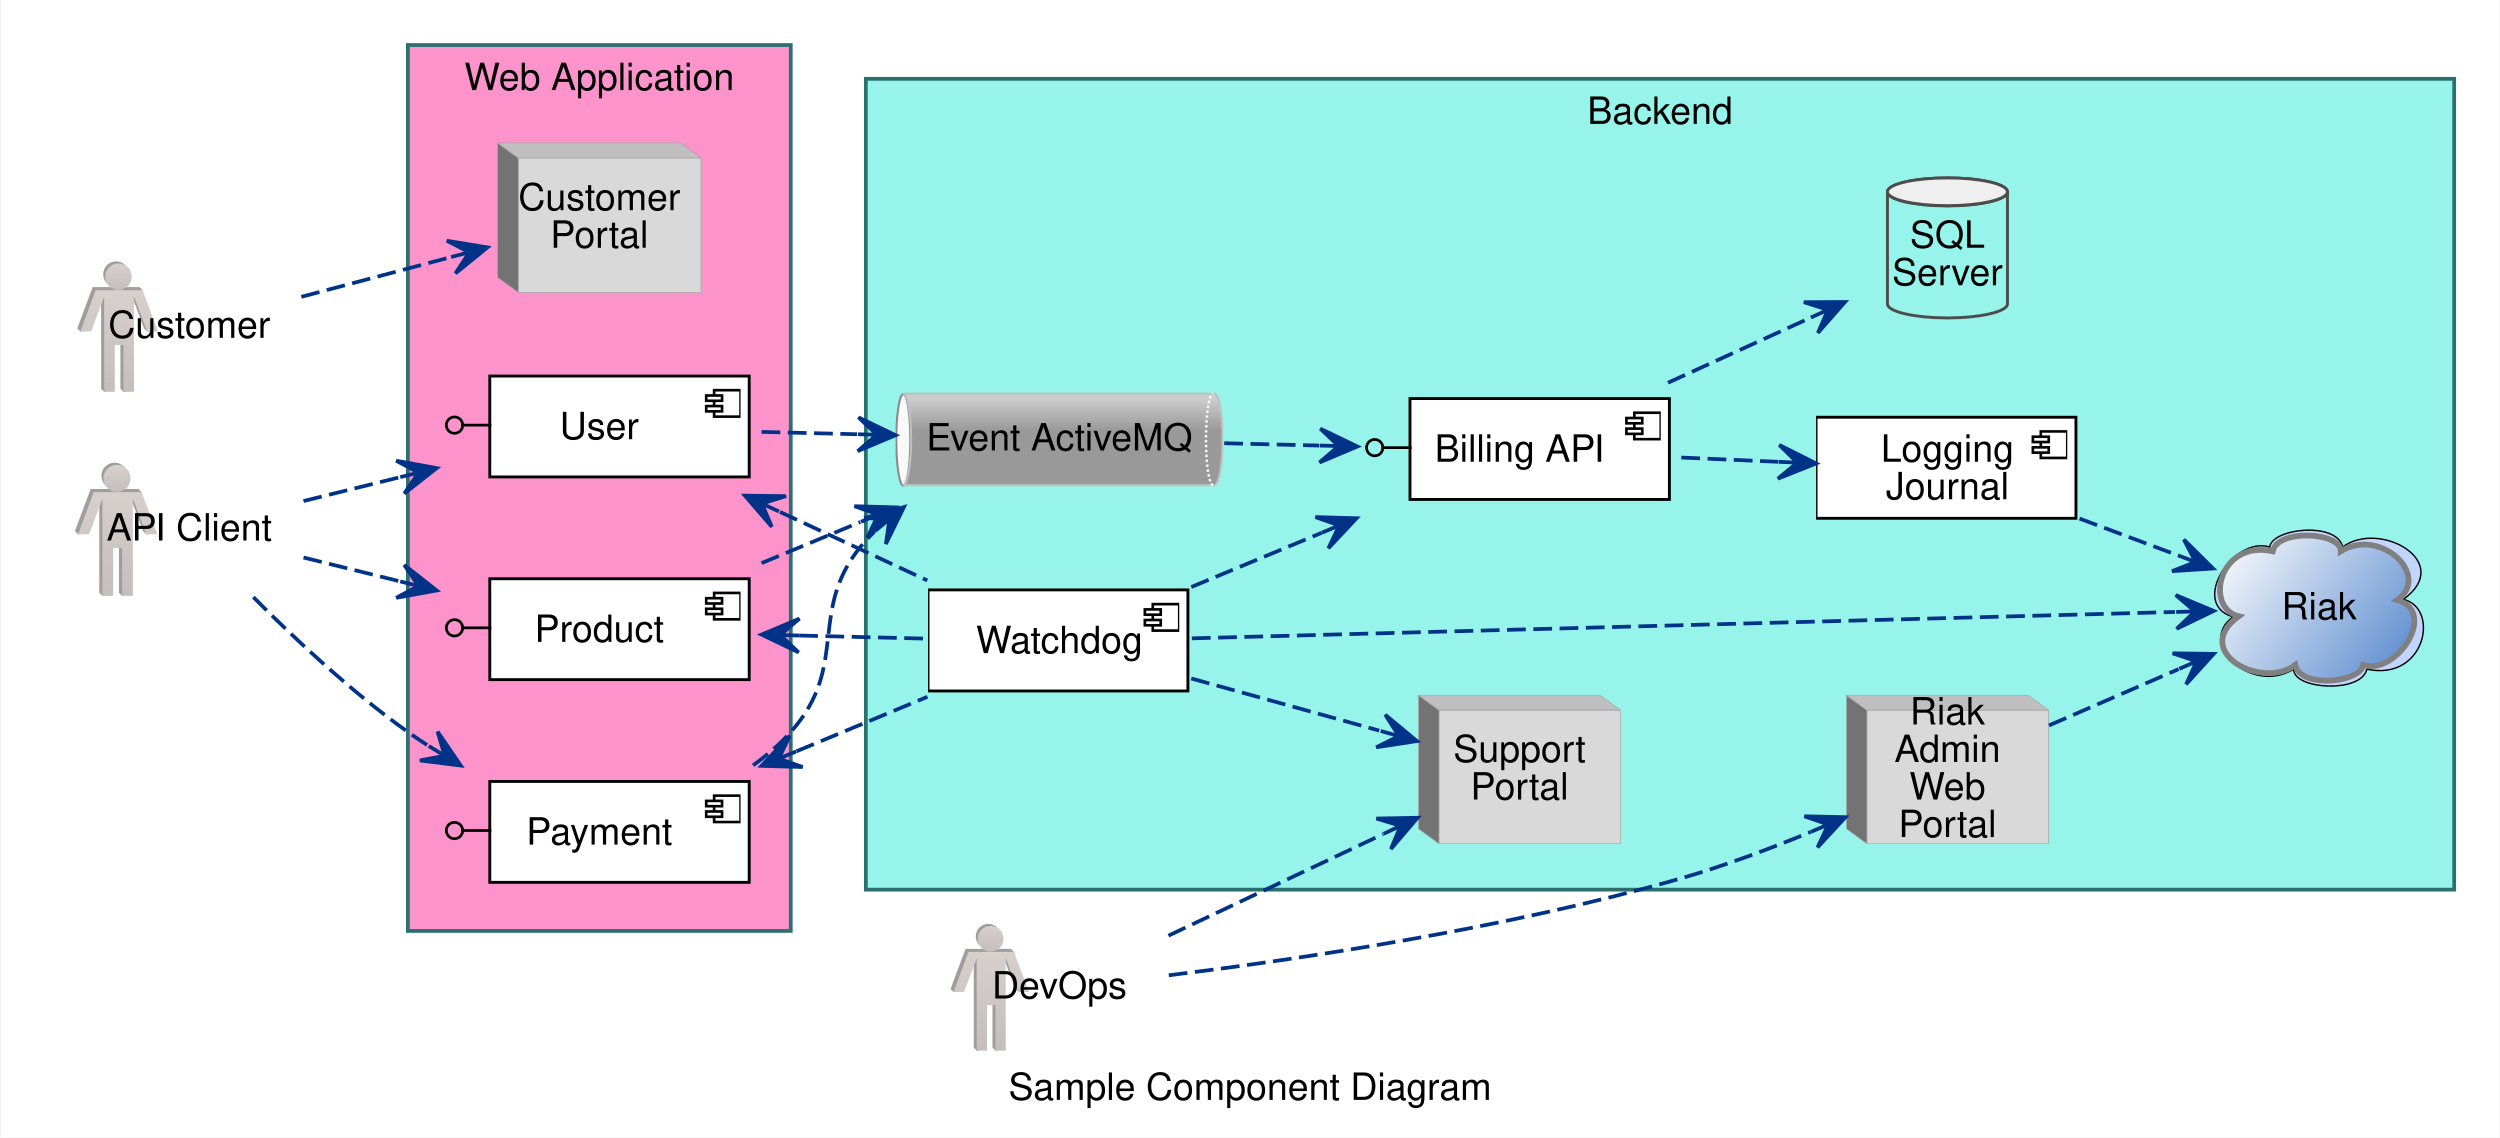
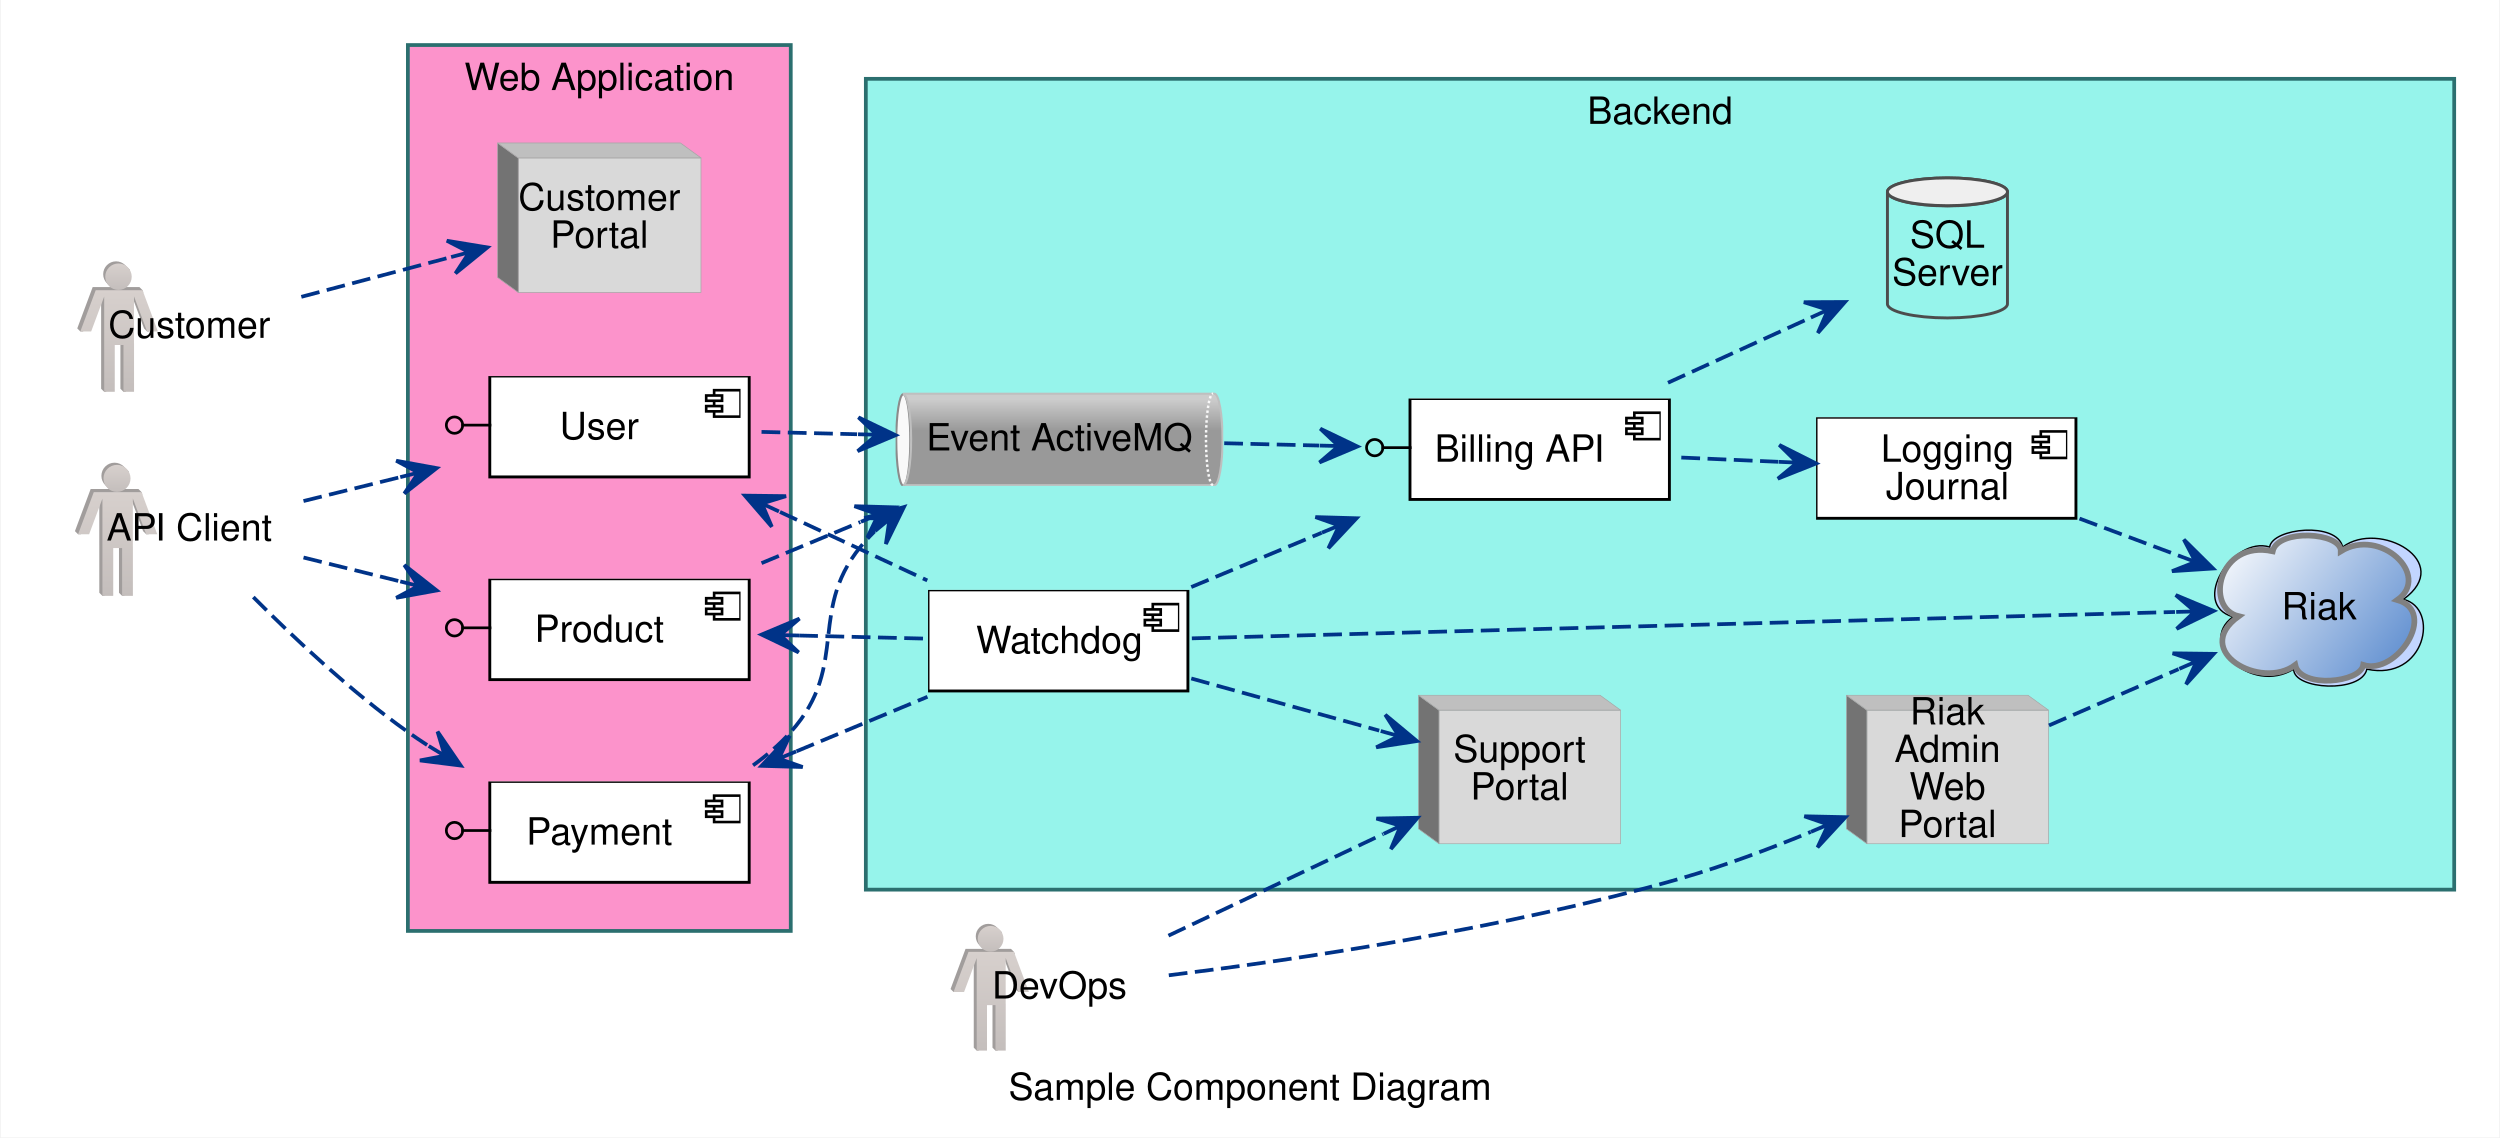
<svg xmlns="http://www.w3.org/2000/svg" xmlns:xlink="http://www.w3.org/1999/xlink" width="666pt" height="303pt" viewBox="0.00 0.00 665.61 303.00">
  <g id="graph0" class="graph" transform="scale(1 1) rotate(0) translate(4 299)">
    <polygon fill="white" stroke="none" points="-4,4 -4,-299 661.605,-299 661.605,4 -4,4" />
    <text text-anchor="middle" x="328.803" y="-6" font-family="Helvetica,sans-Serif" font-size="10.00">Sample Component Diagram</text>
    <g id="clust1" class="cluster">
      <polygon fill="#fc93cb" stroke="#2b6f6f" points="104.463,-51 104.463,-287 206.463,-287 206.463,-51 104.463,-51" />
      <text text-anchor="middle" x="155.463" y="-275" font-family="Helvetica,sans-Serif" font-size="10.00">Web Application</text>
    </g>
    <g id="clust2" class="cluster">
      <polygon fill="#96f4eb" stroke="#2b6f6f" points="226.463,-62 226.463,-278 649.605,-278 649.605,-62 226.463,-62" />
      <text text-anchor="middle" x="438.034" y="-266" font-family="Helvetica,sans-Serif" font-size="10.00">Backend</text>
    </g>
    <g id="clust3" class="cluster">
      <polygon fill="none" stroke="none" points="8,-132 8,-238 84.463,-238 84.463,-132 8,-132" />
    </g>
    <g id="node1" class="node">
-       <svg version="1.1" width="59.691px" height="40px" id="portal-svg" x="125.617" y="-261" viewBox="0 0 69.533 51.158">
+       <use x="125.617" y="-261" width="59.691px" height="40px" xlink:href="#portal-symbol" />
+       <text text-anchor="middle" x="155.463" y="-243" font-family="Helvetica,sans-Serif" font-size="10.00">Customer</text>
+       <text text-anchor="middle" x="155.463" y="-233" font-family="Helvetica,sans-Serif" font-size="10.00">Portal</text>
+     </g>
+     <g id="payment" class="node">
+       <use x="112.463" y="-95" width="86px" height="36px" xlink:href="#service-symbol" />
+       <text text-anchor="middle" x="155.463" y="-74" font-family="Helvetica,sans-Serif" font-size="10.00">Payment</text>
+     </g>
+     <g id="node10" class="node">
+       <use x="234.391" y="-195" width="87.285px" height="26px" xlink:href="#queue-symbol" />
+       <text text-anchor="middle" x="278.034" y="-179" font-family="Helvetica,sans-Serif" font-size="10.00">Event ActiveMQ</text>
+     </g>
+     <g id="edge14" class="edge">
+       <path fill="none" stroke="#003388" stroke-dasharray="5,2" d="M196.421,-95.116C200.094,-97.756 203.527,-100.712 206.463,-104 222.678,-122.162 210.206,-136.875 226.463,-155 227.205,-155.828 227.979,-156.634 228.78,-157.419" />
+       <polygon fill="#003388" stroke="#003388" points="236.618,-163.929 226.05,-161.002 232.772,-160.735 228.925,-157.54 228.925,-157.54 228.925,-157.54 232.772,-160.735 231.8,-154.078 236.618,-163.929 236.618,-163.929" />
+     </g>
+     <g id="user" class="node">
+       <use x="112.463" y="-203" width="86px" height="36px" xlink:href="#service-symbol" />
+       <text text-anchor="middle" x="155.463" y="-182" font-family="Helvetica,sans-Serif" font-size="10.00">User</text>
+     </g>
+     <g id="edge16" class="edge">
+       <path fill="none" stroke="#003388" stroke-dasharray="5,2" d="M198.677,-183.942C206.909,-183.741 215.619,-183.528 224.136,-183.319" />
+       <polygon fill="#003388" stroke="#003388" points="234.383,-183.068 224.496,-187.812 229.385,-183.191 224.386,-183.313 224.386,-183.313 224.386,-183.313 229.385,-183.191 224.276,-178.815 234.383,-183.068 234.383,-183.068" />
+     </g>
+     <g id="product" class="node">
+       <use x="112.463" y="-149" width="86px" height="36px" xlink:href="#service-symbol" />
+       <text text-anchor="middle" x="155.463" y="-128" font-family="Helvetica,sans-Serif" font-size="10.00">Product</text>
+     </g>
+     <g id="edge15" class="edge">
+       <path fill="none" stroke="#003388" stroke-dasharray="5,2" d="M198.677,-148.981C207.18,-152.519 216.194,-156.269 224.977,-159.924" />
+       <polygon fill="#003388" stroke="#003388" points="234.383,-163.838 223.422,-164.151 229.767,-161.917 225.151,-159.996 225.151,-159.996 225.151,-159.996 229.767,-161.917 226.879,-155.841 234.383,-163.838 234.383,-163.838" />
+     </g>
+     <g id="billing" class="node">
+       <use x="357.605" y="-197" width="86px" height="36px" xlink:href="#service-symbol" />
+       <text text-anchor="middle" x="400.605" y="-176" font-family="Helvetica,sans-Serif" font-size="10.00">Billing API</text>
+     </g>
+     <g id="node6" class="node">
+       <use x="493.605" y="-252" width="42px" height="42px" xlink:href="#database-symbol" />
+       <text text-anchor="middle" x="514.605" y="-233" font-family="Helvetica,sans-Serif" font-size="10.00">SQL</text>
+       <text text-anchor="middle" x="514.605" y="-223" font-family="Helvetica,sans-Serif" font-size="10.00">Server</text>
+     </g>
+     <g id="edge18" class="edge">
+       <path fill="none" stroke="#003388" stroke-dasharray="5,2" d="M440.157,-197.041C452.437,-202.642 465.913,-208.789 477.984,-214.296" />
+       <polygon fill="#003388" stroke="#003388" points="487.314,-218.551 476.349,-218.495 482.765,-216.476 478.216,-214.401 478.216,-214.401 478.216,-214.401 482.765,-216.476 480.084,-210.307 487.314,-218.551 487.314,-218.551" />
+     </g>
+     <g id="node8" class="node">
+       <use x="479.605" y="-192" width="70px" height="36px" xlink:href="#component-symbol" />
+       <text text-anchor="middle" x="514.605" y="-176" font-family="Helvetica,sans-Serif" font-size="10.00">Logging</text>
+       <text text-anchor="middle" x="514.605" y="-166" font-family="Helvetica,sans-Serif" font-size="10.00">Journal</text>
+     </g>
+     <g id="edge19" class="edge">
+       <path fill="none" stroke="#003388" stroke-dasharray="5,2" d="M443.704,-177.11C452.131,-176.74 460.99,-176.352 469.482,-175.979" />
+       <polygon fill="#003388" stroke="#003388" points="479.603,-175.535 469.81,-180.469 474.607,-175.754 469.612,-175.973 469.612,-175.973 469.612,-175.973 474.607,-175.754 469.415,-171.478 479.603,-175.535 479.603,-175.535" />
+     </g>
+     <g id="node7" class="node">
+       <use x="585.605" y="-158.5" width="56px" height="43px" xlink:href="#cloud-symbol" />
+       <text text-anchor="middle" x="613.605" y="-134" font-family="Helvetica,sans-Serif" font-size="10.00">Riak</text>
+     </g>
+     <g id="edge20" class="edge">
+       <path fill="none" stroke="#003388" stroke-dasharray="5,2" d="M549.788,-160.851C558.268,-157.682 567.361,-154.283 575.949,-151.074" />
+       <polygon fill="#003388" stroke="#003388" points="585.371,-147.552 577.579,-155.269 580.687,-149.303 576.003,-151.053 576.003,-151.053 576.003,-151.053 580.687,-149.303 574.428,-146.838 585.371,-147.552 585.371,-147.552" />
+     </g>
+     <g id="node9" class="node">
+       <use x="243.034" y="-146" width="70px" height="36px" xlink:href="#component-symbol" />
+       <text text-anchor="middle" x="278.034" y="-125" font-family="Helvetica,sans-Serif" font-size="10.00">Watchdog</text>
+     </g>
+     <g id="edge8" class="edge">
+       <path fill="none" stroke="#003388" stroke-dasharray="5,2" d="M207.999,-98.859 219.784,-103.763 232.009,-108.85 242.883,-113.374" />
+       <polygon fill="#003388" stroke="#003388" points="198.677,-94.981 209.638,-94.668 203.293,-96.901 207.91,-98.822 207.91,-98.822 207.91,-98.822 203.293,-96.901 206.181,-102.977 198.677,-94.981 198.677,-94.981" />
+     </g>
+     <g id="edge9" class="edge">
+       <path fill="none" stroke="#003388" stroke-dasharray="5,2" d="M203.59,-162.619 216.676,-156.534 230.603,-150.057 242.828,-144.372" />
+       <polygon fill="#003388" stroke="#003388" points="194.245,-166.965 201.415,-158.668 198.779,-164.856 203.313,-162.748 203.313,-162.748 203.313,-162.748 198.779,-164.856 205.21,-166.828 194.245,-166.965 194.245,-166.965" />
+     </g>
+     <g id="edge10" class="edge">
+       <path fill="none" stroke="#003388" stroke-dasharray="5,2" d="M208.7,-129.697 220.267,-129.414 232.224,-129.121 242.883,-128.86" />
+       <polygon fill="#003388" stroke="#003388" points="198.677,-129.942 208.564,-125.199 203.675,-129.82 208.674,-129.698 208.674,-129.698 208.674,-129.698 203.675,-129.82 208.784,-134.196 198.677,-129.942 198.677,-129.942" />
+     </g>
+     <g id="edge6" class="edge">
+       <path fill="none" stroke="#003388" stroke-dasharray="5,2" d="M313.158,-142.615C323.987,-147.12 336.158,-152.184 347.9,-157.07" />
+       <polygon fill="#003388" stroke="#003388" points="357.191,-160.936 346.229,-161.249 352.574,-159.015 347.958,-157.094 347.958,-157.094 347.958,-157.094 352.574,-159.015 349.687,-152.939 357.191,-160.936 357.191,-160.936" />
+     </g>
+     <g id="edge5" class="edge">
+       <path fill="none" stroke="#003388" stroke-dasharray="5,2" d="M313.312,-128.946C376.753,-130.648 509.588,-134.21 575.221,-135.971" />
+       <polygon fill="#003388" stroke="#003388" points="585.534,-136.247 575.417,-140.477 580.536,-136.113 575.537,-135.979 575.537,-135.979 575.537,-135.979 580.536,-136.113 575.658,-131.481 585.534,-136.247 585.534,-136.247" />
+     </g>
+     <g id="node11" class="node">
+       <use x="373.605" y="-114" width="54px" height="40px" xlink:href="#portal-symbol" />
+       <text text-anchor="middle" x="400.605" y="-96" font-family="Helvetica,sans-Serif" font-size="10.00">Support</text>
+       <text text-anchor="middle" x="400.605" y="-86" font-family="Helvetica,sans-Serif" font-size="10.00">Portal</text>
+     </g>
+     <g id="edge7" class="edge">
+       <path fill="none" stroke="#003388" stroke-dasharray="5,2" d="M313.158,-118.257C328.826,-113.911 347.303,-108.786 363.226,-104.369" />
+       <polygon fill="#003388" stroke="#003388" points="373.266,-101.584 364.833,-108.593 368.448,-102.92 363.63,-104.257 363.63,-104.257 363.63,-104.257 368.448,-102.92 362.427,-99.92 373.266,-101.584 373.266,-101.584" />
+     </g>
+     <g id="edge17" class="edge">
+       <path fill="none" stroke="#003388" stroke-dasharray="5,2" d="M321.939,-180.925C330.143,-180.725 338.801,-180.513 347.254,-180.306" />
+       <polygon fill="#003388" stroke="#003388" points="357.418,-180.057 347.532,-184.8 352.42,-180.179 347.421,-180.302 347.421,-180.302 347.421,-180.302 352.42,-180.179 347.311,-175.803 357.418,-180.057 357.418,-180.057" />
+     </g>
+     <g id="node12" class="node">
+       <use x="487.605" y="-118" width="54px" height="48px" xlink:href="#portal-symbol" />
+       <text text-anchor="middle" x="514.605" y="-106" font-family="Helvetica,sans-Serif" font-size="10.00">Riak</text>
+       <text text-anchor="middle" x="514.605" y="-96" font-family="Helvetica,sans-Serif" font-size="10.00">Admin</text>
+       <text text-anchor="middle" x="514.605" y="-86" font-family="Helvetica,sans-Serif" font-size="10.00">Web</text>
+       <text text-anchor="middle" x="514.605" y="-76" font-family="Helvetica,sans-Serif" font-size="10.00">Portal</text>
+     </g>
+     <g id="edge13" class="edge">
+       <path fill="none" stroke="#003388" stroke-dasharray="5,2" d="M541.658,-105.75C552.303,-110.374 564.705,-115.76 576.184,-120.746" />
+       <polygon fill="#003388" stroke="#003388" points="585.55,-124.814 574.585,-124.958 580.964,-122.823 576.378,-120.831 576.378,-120.831 576.378,-120.831 580.964,-122.823 578.171,-116.703 585.55,-124.814 585.55,-124.814" />
+     </g>
+     <g id="node13" class="node">
+       <use x="16.386" y="-230" width="59.691px" height="36px" xlink:href="#user-symbol" />
+       <text text-anchor="middle" x="46.231" y="-209" font-family="Helvetica,sans-Serif" font-size="10.00">Customer</text>
+     </g>
+     <g id="edge1" class="edge">
+       <path fill="none" stroke="#003388" stroke-dasharray="5,2" d="M76.079,-219.924C88.361,-223.185 102.764,-227.009 115.904,-230.498" />
+       <polygon fill="#003388" stroke="#003388" points="125.651,-233.085 114.831,-234.868 120.818,-231.802 115.986,-230.519 115.986,-230.519 115.986,-230.519 120.818,-231.802 117.141,-226.17 125.651,-233.085 125.651,-233.085" />
+     </g>
+     <g id="node14" class="node">
+       <use x="15.767" y="-176" width="60.929px" height="36px" xlink:href="#user-symbol" />
+       <text text-anchor="middle" x="46.231" y="-155" font-family="Helvetica,sans-Serif" font-size="10.00">API Client</text>
+     </g>
+     <g id="edge2" class="edge">
+       <path fill="none" stroke="#003388" stroke-dasharray="5,2" d="M63.286,-139.932C74.376,-128.775 89.51,-114.614 104.463,-104 106.117,-102.826 107.829,-101.668 109.579,-100.532" />
+       <polygon fill="#003388" stroke="#003388" points="118.553,-95.054 112.363,-104.105 114.286,-97.659 110.018,-100.264 110.018,-100.264 110.018,-100.264 114.286,-97.659 107.673,-96.423 118.553,-95.054 118.553,-95.054" />
+     </g>
+     <g id="edge3" class="edge">
+       <path fill="none" stroke="#003388" stroke-dasharray="5,2" d="M76.659,-165.521C84.639,-167.494 93.483,-169.68 102.278,-171.854" />
+       <polygon fill="#003388" stroke="#003388" points="112.137,-174.291 101.35,-176.26 107.283,-173.091 102.429,-171.891 102.429,-171.891 102.429,-171.891 107.283,-173.091 103.509,-167.523 112.137,-174.291 112.137,-174.291" />
+     </g>
+     <g id="edge4" class="edge">
+       <path fill="none" stroke="#003388" stroke-dasharray="5,2" d="M76.659,-150.479C84.639,-148.506 93.483,-146.32 102.278,-144.146" />
+       <polygon fill="#003388" stroke="#003388" points="112.137,-141.709 103.509,-148.477 107.283,-142.909 102.429,-144.109 102.429,-144.109 102.429,-144.109 107.283,-142.909 101.35,-139.74 112.137,-141.709 112.137,-141.709" />
+     </g>
+     <g id="node15" class="node">
+       <use x="249.034" y="-54" width="58px" height="36px" xlink:href="#user-symbol" />
+       <text text-anchor="middle" x="278.034" y="-33" font-family="Helvetica,sans-Serif" font-size="10.00">DevOps</text>
+     </g>
+     <g id="edge12" class="edge">
+       <path fill="none" stroke="#003388" stroke-dasharray="5,2" d="M307.082,-49.745C324.203,-57.847 346.016,-68.169 364.269,-76.806" />
+       <polygon fill="#003388" stroke="#003388" points="373.446,-81.148 362.482,-80.939 368.926,-79.01 364.407,-76.871 364.407,-76.871 364.407,-76.871 368.926,-79.01 366.331,-72.803 373.446,-81.148 373.446,-81.148" />
+     </g>
+     <g id="edge11" class="edge">
+       <path fill="none" stroke="#003388" stroke-dasharray="5,2" d="M307.175,-39.185C340.585,-43.276 396.776,-51.505 443.605,-65 455.084,-68.308 467.238,-72.859 478.183,-77.376" />
+       <polygon fill="#003388" stroke="#003388" points="487.444,-81.304 476.481,-81.542 482.841,-79.352 478.238,-77.399 478.238,-77.399 478.238,-77.399 482.841,-79.352 479.995,-73.256 487.444,-81.304 487.444,-81.304" />
+     </g>
+   </g>
+   <defs>
+     <symbol id="portal-symbol" viewBox="0 0 69.533 51.158">
+       <svg version="1.1" width="69.533" height="51.158" id="portal-svg">
        <rect id="rect5176" height="45.832" width="62.269" y="5.2" x="7.134" style="fill:#d9d9d9;stroke:#a6a6a6;stroke-width:0.24;stroke-linecap:round;stroke-linejoin:round" />
        <path id="path5180" d="m 7.136,51.032 0,-45.832 -7.003,-5.092 0,45.832 z" style="fill:#737373;stroke:#a6a6a6;stroke-width:0.24;stroke-linecap:round;stroke-linejoin:round" />
        <path id="path5184" d="m 62.401,0.108 7.003,5.092 -62.269,0 -7.003,-5.092 z" style="fill:#bfbfbf;stroke:#a6a6a6;stroke-width:0.24;stroke-linecap:round;stroke-linejoin:round" />
      </svg>
-       <text text-anchor="middle" x="155.463" y="-243" font-family="Helvetica,sans-Serif" font-size="10.00">Customer</text>
-       <text text-anchor="middle" x="155.463" y="-233" font-family="Helvetica,sans-Serif" font-size="10.00">Portal</text>
-     </g>
-     <g id="payment" class="node">
-       <svg version="1.1" width="86px" height="36px" id="service-symbol-svg" x="112.463" y="-95" viewBox="0 0 112 36">
+     </symbol>
+     <symbol id="service-symbol" viewBox="0 0 112 36">
+       <svg version="1.1" width="112" height="36" id="service-symbol-svg">
        <defs>
          <symbol id="component-badge" class="badge" preserveAspectRatio="xMaxYMin" viewBox="-1 -1 14 12" style="fill:#ffffff;stroke:#000000">
            <rect height="10" width="10" x="3" y="0" />
            <rect height="2" width="6" x="0" y="2" />
            <rect height="2" width="6" x="0" y="6" />
          </symbol>
          <symbol id="service-port" class="uml-dingus" preserveAspectRatio="xMaxYMid" viewBox="-1 -1 20 37">
            <line y2="17" x2="8" y1="17" x1="18" style="fill:none;stroke:#000000;stroke-linecap:square;stroke-linejoin:square;marker-end:url(#Ball_Marker)" />
          </symbol>
          <marker orient="auto" overflow="visible" markerUnits="strokeWidth" id="Ball_Marker" viewBox="-1 -4 8 8" markerWidth="8" markerHeight="8" style="color:#000000;overflow:visible">
            <g id="g4908">
              <circle cx="3" cy="0" r="3" id="circle4910" style="fill:none;stroke:currentColor;stroke-width:1" />
            </g>
          </marker>
        </defs>
        <rect height="35" width="90" y="0" x="18" class="umlbox" style="fill:#ffffff;stroke:#000000;stroke-width:1;" />
        <use x="90" y="4" xlink:href="#component-badge" width="15" height="11" />
        <use x="-1" y="0" xlink:href="#service-port" width="20" height="35" />
      </svg>
-       <text text-anchor="middle" x="155.463" y="-74" font-family="Helvetica,sans-Serif" font-size="10.00">Payment</text>
-     </g>
-     <g id="node10" class="node">
-       <svg version="1.1" width="87.285px" height="26px" id="queue-svg" x="234.391" y="-195" viewBox="0 0 89.919 25.633">
+     </symbol>
+     <symbol id="queue-symbol" viewBox="0 0 89.919 25.633">
+       <svg version="1.1" width="89.919" height="25.633" id="queue-svg">
        <defs id="defs4285">
          <linearGradient id="linearGradient5449" gradientUnits="userSpaceOnUse" x1="0" x2="0" y2="8.54" gradientTransform="matrix(1.174902,0,0,1,0.7411456,1.890818)">
            <stop offset="0" stop-color="#ccc" id="stop4962" />
            <stop offset="1" stop-color="#999" id="stop4964" />
          </linearGradient>
        </defs>
        <path style="fill:#f9f9f9;fill-opacity:1;stroke:#8b8b8b;stroke-width:0.575;stroke-linecap:butt;stroke-linejoin:miter;stroke-miterlimit:4;stroke-opacity:1;stroke-dasharray:none" d="m 0.188,13.016 c 0,-6.932 0.862,-12.555 1.926,-12.555 0.261,0 0.511,0.344 0.737,0.959 0.697,1.888 1.188,6.369 1.188,11.596 0,5.229 -0.491,9.708 -1.188,11.6 -0.226,0.613 -0.475,0.955 -0.737,0.955 -1.063,0 -1.926,-5.62 -1.926,-12.555 l 0,0 z" id="path5284" />
        <path style="fill:url(#linearGradient5449);stroke:#bfbfbf;stroke-width:0.575;stroke-linecap:butt;stroke-linejoin:miter;stroke-miterlimit:4;stroke-dasharray:none" d="m 4.266,12.891 c 0,-6.933 -1.013,-12.556 -2.26,-12.556 l 85.467,0 c 1.247,0 2.259,5.622 2.259,12.556 0,6.933 -1.013,12.555 -2.259,12.555 l -85.467,0 c 1.248,-8.3e-4 2.261,-5.621 2.261,-12.555 l 0,0 z" id="path5272" />
        <path style="fill:none;stroke:#f9f9f9;stroke-width:0.675;stroke-linecap:butt;stroke-linejoin:miter;stroke-miterlimit:4;stroke-opacity:1;stroke-dasharray:0.675,0.675;stroke-dashoffset:0" d="m 87.112,25.434 c -1.063,0 -1.926,-5.62 -1.926,-12.555 0,-6.932 0.863,-12.554 1.926,-12.554" id="path5286" />
      </svg>
-       <text text-anchor="middle" x="278.034" y="-179" font-family="Helvetica,sans-Serif" font-size="10.00">Event ActiveMQ</text>
-     </g>
-     <g id="edge14" class="edge">
-       <path fill="none" stroke="#003388" stroke-dasharray="5,2" d="M196.421,-95.116C200.094,-97.756 203.527,-100.712 206.463,-104 222.678,-122.162 210.206,-136.875 226.463,-155 227.205,-155.828 227.979,-156.634 228.78,-157.419" />
-       <polygon fill="#003388" stroke="#003388" points="236.618,-163.929 226.05,-161.002 232.772,-160.735 228.925,-157.54 228.925,-157.54 228.925,-157.54 232.772,-160.735 231.8,-154.078 236.618,-163.929 236.618,-163.929" />
-     </g>
-     <g id="user" class="node">
-       <svg version="1.1" width="86px" height="36px" id="service-symbol-svg" x="112.463" y="-203" viewBox="0 0 112 36">
-         <defs>
-           <symbol id="component-badge" class="badge" preserveAspectRatio="xMaxYMin" viewBox="-1 -1 14 12" style="fill:#ffffff;stroke:#000000">
-             <rect height="10" width="10" x="3" y="0" />
-             <rect height="2" width="6" x="0" y="2" />
-             <rect height="2" width="6" x="0" y="6" />
-           </symbol>
-           <symbol id="service-port" class="uml-dingus" preserveAspectRatio="xMaxYMid" viewBox="-1 -1 20 37">
-             <line y2="17" x2="8" y1="17" x1="18" style="fill:none;stroke:#000000;stroke-linecap:square;stroke-linejoin:square;marker-end:url(#Ball_Marker)" />
-           </symbol>
-           <marker orient="auto" overflow="visible" markerUnits="strokeWidth" id="Ball_Marker" viewBox="-1 -4 8 8" markerWidth="8" markerHeight="8" style="color:#000000;overflow:visible">
-             <g id="g4908">
-               <circle cx="3" cy="0" r="3" id="circle4910" style="fill:none;stroke:currentColor;stroke-width:1" />
-             </g>
-           </marker>
-         </defs>
-         <rect height="35" width="90" y="0" x="18" class="umlbox" style="fill:#ffffff;stroke:#000000;stroke-width:1;" />
-         <use x="90" y="4" xlink:href="#component-badge" width="15" height="11" />
-         <use x="-1" y="0" xlink:href="#service-port" width="20" height="35" />
-       </svg>
-       <text text-anchor="middle" x="155.463" y="-182" font-family="Helvetica,sans-Serif" font-size="10.00">User</text>
-     </g>
-     <g id="edge16" class="edge">
-       <path fill="none" stroke="#003388" stroke-dasharray="5,2" d="M198.677,-183.942C206.909,-183.741 215.619,-183.528 224.136,-183.319" />
-       <polygon fill="#003388" stroke="#003388" points="234.383,-183.068 224.496,-187.812 229.385,-183.191 224.386,-183.313 224.386,-183.313 224.386,-183.313 229.385,-183.191 224.276,-178.815 234.383,-183.068 234.383,-183.068" />
-     </g>
-     <g id="product" class="node">
-       <svg version="1.1" width="86px" height="36px" id="service-symbol-svg" x="112.463" y="-149" viewBox="0 0 112 36">
-         <defs>
-           <symbol id="component-badge" class="badge" preserveAspectRatio="xMaxYMin" viewBox="-1 -1 14 12" style="fill:#ffffff;stroke:#000000">
-             <rect height="10" width="10" x="3" y="0" />
-             <rect height="2" width="6" x="0" y="2" />
-             <rect height="2" width="6" x="0" y="6" />
-           </symbol>
-           <symbol id="service-port" class="uml-dingus" preserveAspectRatio="xMaxYMid" viewBox="-1 -1 20 37">
-             <line y2="17" x2="8" y1="17" x1="18" style="fill:none;stroke:#000000;stroke-linecap:square;stroke-linejoin:square;marker-end:url(#Ball_Marker)" />
-           </symbol>
-           <marker orient="auto" overflow="visible" markerUnits="strokeWidth" id="Ball_Marker" viewBox="-1 -4 8 8" markerWidth="8" markerHeight="8" style="color:#000000;overflow:visible">
-             <g id="g4908">
-               <circle cx="3" cy="0" r="3" id="circle4910" style="fill:none;stroke:currentColor;stroke-width:1" />
-             </g>
-           </marker>
-         </defs>
-         <rect height="35" width="90" y="0" x="18" class="umlbox" style="fill:#ffffff;stroke:#000000;stroke-width:1;" />
-         <use x="90" y="4" xlink:href="#component-badge" width="15" height="11" />
-         <use x="-1" y="0" xlink:href="#service-port" width="20" height="35" />
-       </svg>
-       <text text-anchor="middle" x="155.463" y="-128" font-family="Helvetica,sans-Serif" font-size="10.00">Product</text>
-     </g>
-     <g id="edge15" class="edge">
-       <path fill="none" stroke="#003388" stroke-dasharray="5,2" d="M198.677,-148.981C207.18,-152.519 216.194,-156.269 224.977,-159.924" />
-       <polygon fill="#003388" stroke="#003388" points="234.383,-163.838 223.422,-164.151 229.767,-161.917 225.151,-159.996 225.151,-159.996 225.151,-159.996 229.767,-161.917 226.879,-155.841 234.383,-163.838 234.383,-163.838" />
-     </g>
-     <g id="billing" class="node">
-       <svg version="1.1" width="86px" height="36px" id="service-symbol-svg" x="357.605" y="-197" viewBox="0 0 112 36">
-         <defs>
-           <symbol id="component-badge" class="badge" preserveAspectRatio="xMaxYMin" viewBox="-1 -1 14 12" style="fill:#ffffff;stroke:#000000">
-             <rect height="10" width="10" x="3" y="0" />
-             <rect height="2" width="6" x="0" y="2" />
-             <rect height="2" width="6" x="0" y="6" />
-           </symbol>
-           <symbol id="service-port" class="uml-dingus" preserveAspectRatio="xMaxYMid" viewBox="-1 -1 20 37">
-             <line y2="17" x2="8" y1="17" x1="18" style="fill:none;stroke:#000000;stroke-linecap:square;stroke-linejoin:square;marker-end:url(#Ball_Marker)" />
-           </symbol>
-           <marker orient="auto" overflow="visible" markerUnits="strokeWidth" id="Ball_Marker" viewBox="-1 -4 8 8" markerWidth="8" markerHeight="8" style="color:#000000;overflow:visible">
-             <g id="g4908">
-               <circle cx="3" cy="0" r="3" id="circle4910" style="fill:none;stroke:currentColor;stroke-width:1" />
-             </g>
-           </marker>
-         </defs>
-         <rect height="35" width="90" y="0" x="18" class="umlbox" style="fill:#ffffff;stroke:#000000;stroke-width:1;" />
-         <use x="90" y="4" xlink:href="#component-badge" width="15" height="11" />
-         <use x="-1" y="0" xlink:href="#service-port" width="20" height="35" />
-       </svg>
-       <text text-anchor="middle" x="400.605" y="-176" font-family="Helvetica,sans-Serif" font-size="10.00">Billing API</text>
-     </g>
-     <g id="node6" class="node">
-       <svg version="1.1" width="42px" height="42px" id="queue-svg" x="493.605" y="-252" viewBox="0 0 41.94 53.75">
+     </symbol>
+     <symbol id="database-symbol" viewBox="0 0 41.94 53.75">
+       <svg version="1.1" width="41.94" height="53.75" id="queue-svg">
        <defs id="defs4285">
          <linearGradient xlink:href="#linearGradient5285" id="linearGradient5467" gradientUnits="userSpaceOnUse" x1="480.839" y1="335.485" x2="506.802" y2="335.826" gradientTransform="translate(-480.4978,-309.2812)">
            <stop offset="0" stop-color="#ccc" id="stop4913" />
            <stop offset=".5" stop-color="white" id="stop4915" />
            <stop offset="1" stop-color="#aaa" id="stop4917" />
          </linearGradient>
        </defs>
        <path style="fill:url(#linearGradient5467);fill-opacity:1;stroke:#4c4c4c;stroke-width:1;stroke-linecap:round;stroke-linejoin:round" d="m 0.509,43.468 0,-38.19 c 0,-2.635 9.166,-4.774 20.459,-4.774 11.293,0 20.459,2.139 20.459,4.774 l 0,38.19 c 0,2.635 -9.166,4.774 -20.459,4.774 -11.293,0 -20.459,-2.139 -20.459,-4.774 m 0,-38.19 c 0,2.635 9.166,4.774 20.459,4.774 11.293,0 20.459,-2.139 20.459,-4.774" id="path5120" />
        <ellipse d="m 521.925,314.521 c 0,2.616 -9.16,4.736 -20.459,4.736 -11.299,0 -20.459,-2.12 -20.459,-4.736 0,-2.616 9.16,-4.736 20.459,-4.736 11.299,0 20.459,2.12 20.459,4.736 z" style="fill:#efefef;stroke:#4c4c4c;stroke-width:1;stroke-linecap:round;stroke-linejoin:round;fill-opacity:1" cx="501.466" cy="314.521" rx="20.459" ry="4.736" id="ellipse5128" transform="translate(-480.4978,-309.2812)" />
      </svg>
-       <text text-anchor="middle" x="514.605" y="-233" font-family="Helvetica,sans-Serif" font-size="10.00">SQL</text>
-       <text text-anchor="middle" x="514.605" y="-223" font-family="Helvetica,sans-Serif" font-size="10.00">Server</text>
-     </g>
-     <g id="edge18" class="edge">
-       <path fill="none" stroke="#003388" stroke-dasharray="5,2" d="M440.157,-197.041C452.437,-202.642 465.913,-208.789 477.984,-214.296" />
-       <polygon fill="#003388" stroke="#003388" points="487.314,-218.551 476.349,-218.495 482.765,-216.476 478.216,-214.401 478.216,-214.401 478.216,-214.401 482.765,-216.476 480.084,-210.307 487.314,-218.551 487.314,-218.551" />
-     </g>
-     <g id="node8" class="node">
-       <svg version="1.1" width="70px" height="36px" id="component-svg" x="479.605" y="-192" viewBox="0 0 91 36">
+     </symbol>
+     <symbol id="component-symbol" viewBox="0 0 91 36">
+       <svg version="1.1" width="91" height="36" id="component-svg">
        <defs>
          <symbol id="component-badge" class="badge" preserveAspectRatio="xMaxYMin" viewBox="-1 -1 14 12" style="fill:#ffffff;stroke:#000000;stroke-width:0.75">
            <rect height="10" width="10" x="3" y="0" />
            <rect height="2" width="6" x="0" y="2" />
            <rect height="2" width="6" x="0" y="6" />
          </symbol>
        </defs>
        <g>
          <rect height="35" width="90" y="0" x="0" class="umlbox" style="fill:#ffffff;stroke:#000000;stroke-width:1;" />
          <use x="72" y="4" xlink:href="#component-badge" width="15" height="11" />
        </g>
      </svg>
-       <text text-anchor="middle" x="514.605" y="-176" font-family="Helvetica,sans-Serif" font-size="10.00">Logging</text>
-       <text text-anchor="middle" x="514.605" y="-166" font-family="Helvetica,sans-Serif" font-size="10.00">Journal</text>
-     </g>
-     <g id="edge19" class="edge">
-       <path fill="none" stroke="#003388" stroke-dasharray="5,2" d="M443.704,-177.11C452.131,-176.74 460.99,-176.352 469.482,-175.979" />
-       <polygon fill="#003388" stroke="#003388" points="479.603,-175.535 469.81,-180.469 474.607,-175.754 469.612,-175.973 469.612,-175.973 469.612,-175.973 474.607,-175.754 469.415,-171.478 479.603,-175.535 479.603,-175.535" />
-     </g>
-     <g id="node7" class="node">
-       <svg version="1.1" width="56px" height="43px" id="cloud-svg" x="585.605" y="-158.5" viewBox="0 0 73.221 54.821">
+     </symbol>
+     <symbol id="cloud-symbol" viewBox="0 0 73.221 54.821">
+       <svg version="1.1" width="73.221" height="54.821" id="cloud-svg">
        <defs id="defs6023">
          <linearGradient x1="322.167" x2="390.318" id="Gradient_6" gradientUnits="userSpaceOnUse" y1="209.801" y2="261.055" gradientTransform="translate(-320.035,-207.8134)">
            <stop offset="0" stop-color="white" id="stop4933" />
            <stop offset="1" stop-color="#5285cc" id="stop4935" />
          </linearGradient>
        </defs>
        <path id="path5132" d="m 65.984,24.364 c 12.8,3.047 7.696,28.693 -12.723,24.317 -1.894,8.53 -25.639,7.146 -25.484,0 -14.889,9.14 -33.916,-9.085 -21.154,-18.224 -15.314,-4.431 0.193,-28.305 12.761,-24.317 1.006,-6.647 23.474,-8.973 25.446,0 12.723,-9.583 39.252,5.151 21.154,18.224 z" style="fill:#c2d5ff;stroke:#000000;stroke-width:0.5;stroke-linecap:butt;stroke-linejoin:miter" />
        <path id="path5136" d="m 8.614,30.247 c -11.917,-2.836 -7.165,-26.714 11.846,-22.64 1.764,-7.942 23.871,-6.653 23.727,0 13.862,-8.509 31.577,8.458 19.695,16.967 14.258,4.125 -0.18,26.353 -11.881,22.64 -0.936,6.189 -21.855,8.355 -23.691,0 -11.845,8.922 -36.544,-4.796 -19.695,-16.967 z" style="fill:url(#Gradient_6);fill-opacity:1;stroke:#808080;stroke-width:2;stroke-linecap:butt;stroke-linejoin:miter" />
      </svg>
-       <text text-anchor="middle" x="613.605" y="-134" font-family="Helvetica,sans-Serif" font-size="10.00">Riak</text>
-     </g>
-     <g id="edge20" class="edge">
-       <path fill="none" stroke="#003388" stroke-dasharray="5,2" d="M549.788,-160.851C558.268,-157.682 567.361,-154.283 575.949,-151.074" />
-       <polygon fill="#003388" stroke="#003388" points="585.371,-147.552 577.579,-155.269 580.687,-149.303 576.003,-151.053 576.003,-151.053 576.003,-151.053 580.687,-149.303 574.428,-146.838 585.371,-147.552 585.371,-147.552" />
-     </g>
-     <g id="node9" class="node">
-       <svg version="1.1" width="70px" height="36px" id="component-svg" x="243.034" y="-146" viewBox="0 0 91 36">
-         <defs>
-           <symbol id="component-badge" class="badge" preserveAspectRatio="xMaxYMin" viewBox="-1 -1 14 12" style="fill:#ffffff;stroke:#000000;stroke-width:0.75">
-             <rect height="10" width="10" x="3" y="0" />
-             <rect height="2" width="6" x="0" y="2" />
-             <rect height="2" width="6" x="0" y="6" />
-           </symbol>
-         </defs>
-         <g>
-           <rect height="35" width="90" y="0" x="0" class="umlbox" style="fill:#ffffff;stroke:#000000;stroke-width:1;" />
-           <use x="72" y="4" xlink:href="#component-badge" width="15" height="11" />
-         </g>
-       </svg>
-       <text text-anchor="middle" x="278.034" y="-125" font-family="Helvetica,sans-Serif" font-size="10.00">Watchdog</text>
-     </g>
-     <g id="edge8" class="edge">
-       <path fill="none" stroke="#003388" stroke-dasharray="5,2" d="M207.999,-98.859 219.784,-103.763 232.009,-108.85 242.883,-113.374" />
-       <polygon fill="#003388" stroke="#003388" points="198.677,-94.981 209.638,-94.668 203.293,-96.901 207.91,-98.822 207.91,-98.822 207.91,-98.822 203.293,-96.901 206.181,-102.977 198.677,-94.981 198.677,-94.981" />
-     </g>
-     <g id="edge9" class="edge">
-       <path fill="none" stroke="#003388" stroke-dasharray="5,2" d="M203.59,-162.619 216.676,-156.534 230.603,-150.057 242.828,-144.372" />
-       <polygon fill="#003388" stroke="#003388" points="194.245,-166.965 201.415,-158.668 198.779,-164.856 203.313,-162.748 203.313,-162.748 203.313,-162.748 198.779,-164.856 205.21,-166.828 194.245,-166.965 194.245,-166.965" />
-     </g>
-     <g id="edge10" class="edge">
-       <path fill="none" stroke="#003388" stroke-dasharray="5,2" d="M208.7,-129.697 220.267,-129.414 232.224,-129.121 242.883,-128.86" />
-       <polygon fill="#003388" stroke="#003388" points="198.677,-129.942 208.564,-125.199 203.675,-129.82 208.674,-129.698 208.674,-129.698 208.674,-129.698 203.675,-129.82 208.784,-134.196 198.677,-129.942 198.677,-129.942" />
-     </g>
-     <g id="edge6" class="edge">
-       <path fill="none" stroke="#003388" stroke-dasharray="5,2" d="M313.158,-142.615C323.987,-147.12 336.158,-152.184 347.9,-157.07" />
-       <polygon fill="#003388" stroke="#003388" points="357.191,-160.936 346.229,-161.249 352.574,-159.015 347.958,-157.094 347.958,-157.094 347.958,-157.094 352.574,-159.015 349.687,-152.939 357.191,-160.936 357.191,-160.936" />
-     </g>
-     <g id="edge5" class="edge">
-       <path fill="none" stroke="#003388" stroke-dasharray="5,2" d="M313.312,-128.946C376.753,-130.648 509.588,-134.21 575.221,-135.971" />
-       <polygon fill="#003388" stroke="#003388" points="585.534,-136.247 575.417,-140.477 580.536,-136.113 575.537,-135.979 575.537,-135.979 575.537,-135.979 580.536,-136.113 575.658,-131.481 585.534,-136.247 585.534,-136.247" />
-     </g>
-     <g id="node11" class="node">
-       <svg version="1.1" width="54px" height="40px" id="portal-svg" x="373.605" y="-114" viewBox="0 0 69.533 51.158">
-         <rect id="rect5176" height="45.832" width="62.269" y="5.2" x="7.134" style="fill:#d9d9d9;stroke:#a6a6a6;stroke-width:0.24;stroke-linecap:round;stroke-linejoin:round" />
-         <path id="path5180" d="m 7.136,51.032 0,-45.832 -7.003,-5.092 0,45.832 z" style="fill:#737373;stroke:#a6a6a6;stroke-width:0.24;stroke-linecap:round;stroke-linejoin:round" />
-         <path id="path5184" d="m 62.401,0.108 7.003,5.092 -62.269,0 -7.003,-5.092 z" style="fill:#bfbfbf;stroke:#a6a6a6;stroke-width:0.24;stroke-linecap:round;stroke-linejoin:round" />
-       </svg>
-       <text text-anchor="middle" x="400.605" y="-96" font-family="Helvetica,sans-Serif" font-size="10.00">Support</text>
-       <text text-anchor="middle" x="400.605" y="-86" font-family="Helvetica,sans-Serif" font-size="10.00">Portal</text>
-     </g>
-     <g id="edge7" class="edge">
-       <path fill="none" stroke="#003388" stroke-dasharray="5,2" d="M313.158,-118.257C328.826,-113.911 347.303,-108.786 363.226,-104.369" />
-       <polygon fill="#003388" stroke="#003388" points="373.266,-101.584 364.833,-108.593 368.448,-102.92 363.63,-104.257 363.63,-104.257 363.63,-104.257 368.448,-102.92 362.427,-99.92 373.266,-101.584 373.266,-101.584" />
-     </g>
-     <g id="edge17" class="edge">
-       <path fill="none" stroke="#003388" stroke-dasharray="5,2" d="M321.939,-180.925C330.143,-180.725 338.801,-180.513 347.254,-180.306" />
-       <polygon fill="#003388" stroke="#003388" points="357.418,-180.057 347.532,-184.8 352.42,-180.179 347.421,-180.302 347.421,-180.302 347.421,-180.302 352.42,-180.179 347.311,-175.803 357.418,-180.057 357.418,-180.057" />
-     </g>
-     <g id="node12" class="node">
-       <svg version="1.1" width="54px" height="48px" id="portal-svg" x="487.605" y="-118" viewBox="0 0 69.533 51.158">
-         <rect id="rect5176" height="45.832" width="62.269" y="5.2" x="7.134" style="fill:#d9d9d9;stroke:#a6a6a6;stroke-width:0.24;stroke-linecap:round;stroke-linejoin:round" />
-         <path id="path5180" d="m 7.136,51.032 0,-45.832 -7.003,-5.092 0,45.832 z" style="fill:#737373;stroke:#a6a6a6;stroke-width:0.24;stroke-linecap:round;stroke-linejoin:round" />
-         <path id="path5184" d="m 62.401,0.108 7.003,5.092 -62.269,0 -7.003,-5.092 z" style="fill:#bfbfbf;stroke:#a6a6a6;stroke-width:0.24;stroke-linecap:round;stroke-linejoin:round" />
-       </svg>
-       <text text-anchor="middle" x="514.605" y="-106" font-family="Helvetica,sans-Serif" font-size="10.00">Riak</text>
-       <text text-anchor="middle" x="514.605" y="-96" font-family="Helvetica,sans-Serif" font-size="10.00">Admin</text>
-       <text text-anchor="middle" x="514.605" y="-86" font-family="Helvetica,sans-Serif" font-size="10.00">Web</text>
-       <text text-anchor="middle" x="514.605" y="-76" font-family="Helvetica,sans-Serif" font-size="10.00">Portal</text>
-     </g>
-     <g id="edge13" class="edge">
-       <path fill="none" stroke="#003388" stroke-dasharray="5,2" d="M541.658,-105.75C552.303,-110.374 564.705,-115.76 576.184,-120.746" />
-       <polygon fill="#003388" stroke="#003388" points="585.55,-124.814 574.585,-124.958 580.964,-122.823 576.378,-120.831 576.378,-120.831 576.378,-120.831 580.964,-122.823 578.171,-116.703 585.55,-124.814 585.55,-124.814" />
-     </g>
-     <g id="node13" class="node">
-       <svg version="1.1" width="59.691px" height="36px" id="user-svg" x="16.386" y="-230" viewBox="0 0 75 43.67">
+     </symbol>
+     <symbol id="user-symbol" viewBox="0 0 75 43.67">
+       <svg version="1.1" width="75" height="43.67" id="user-svg">
        <defs id="defs4285">
          <linearGradient x1="0" x2="1" id="Gradient_8" gradientUnits="userSpaceOnUse">
            <stop offset="0" stop-color="#c4bebc" id="stop4968" />
            <stop offset="1" stop-color="#d7d0cd" id="stop4970" />
          </linearGradient>
          <linearGradient xlink:href="#Gradient_8" id="linearGradient5718" gradientTransform="matrix(0,-34.0216,34.0216,0,14.0145,58.34659)" />
          <linearGradient xlink:href="#Gradient_8" id="linearGradient5720" gradientTransform="matrix(0,-8.86476,8.86476,0,13.79838,24.25475)" />
        </defs>
        <g id="user-symbol" transform="translate(0,-14.67718)">
          <path style="fill:#a19d9c;stroke:none" d="m 21.6,25.401 0.525,-0.323 -0.281,-0.753 -1.027,-1.029 -2.851,0 -0.773,0 -0.388,0 -0.494,0 0.571,-1.482 0.734,-4.165 0.02,-0.11 -1.604,-1.6 c -0.781,-0.782 -1.856,-1.264 -3.046,-1.264 -1.192,0 -2.268,0.482 -3.047,1.264 -0.781,0.779 -1.261,1.856 -1.261,3.045 0,1.189 0.48,2.267 1.261,3.045 l 1.029,1.029 0,0 c -2e-6,0.004 -2e-6,0.004 0,0.004 l 0.237,0.233 -2.426,0 -0.789,0 -2.833,0 L 0,37.121 l 1.029,1.029 0.911,0 0.609,-1.029 1.072,0 1.835,-4.917 2.531,-4.282 0,1.281 0,12.564 0.004,0 0,15.55 1.029,1.031 0.667,0 0.164,-1.031 1.678,0 0,-10.417 0.844,-5.25 2.07,0 0,1.029 0,14.638 1.029,1.031 0.735,0 0.293,-1.031 1.48,0 0,-16.136 -0.018,0 0,-13.546 0.689,-0.423 0.339,0.911 3.355,8.997 1.027,1.029 0.804,0 0.415,-1.029 1.376,0 -4.369,-11.719 0,0 z" id="path5554" />
          <path style="fill:url(#linearGradient5718);stroke:none" d="m 22.124,25.078 -0.281,-0.753 -2.851,0 -0.772,0 -8.413,0 -0.791,0 -2.833,0 L 1.029,38.15 l 0.911,0 2.713,0 3.335,-8.947 1.027,-2.76 0,16.351 0.005,0 0,15.552 0.667,0 2.869,0 0,-15.668 1.887,0 1.029,0 0,15.668 0.735,0 2.8,0 0,-16.135 -0.018,0 0,-14.088 0,-1.73 4.382,11.756 0.805,0 2.821,0 z" id="path5556" />
          <circle d="m 18.231,19.822 c 0,2.448 -1.984,4.432 -4.432,4.432 -2.448,0 -4.432,-1.984 -4.432,-4.432 0,-2.448 1.984,-4.432 4.432,-4.432 2.448,0 4.432,1.984 4.432,4.432 z" style="fill:url(#linearGradient5720);stroke:none" cx="13.798" cy="19.822" r="4.432" id="circle5558" />
        </g>
      </svg>
-       <text text-anchor="middle" x="46.231" y="-209" font-family="Helvetica,sans-Serif" font-size="10.00">Customer</text>
-     </g>
-     <g id="edge1" class="edge">
-       <path fill="none" stroke="#003388" stroke-dasharray="5,2" d="M76.079,-219.924C88.361,-223.185 102.764,-227.009 115.904,-230.498" />
-       <polygon fill="#003388" stroke="#003388" points="125.651,-233.085 114.831,-234.868 120.818,-231.802 115.986,-230.519 115.986,-230.519 115.986,-230.519 120.818,-231.802 117.141,-226.17 125.651,-233.085 125.651,-233.085" />
-     </g>
-     <g id="node14" class="node">
-       <svg version="1.1" width="60.929px" height="36px" id="user-svg" x="15.767" y="-176" viewBox="0 0 75 43.67">
-         <defs id="defs4285">
-           <linearGradient x1="0" x2="1" id="Gradient_8" gradientUnits="userSpaceOnUse">
-             <stop offset="0" stop-color="#c4bebc" id="stop4968" />
-             <stop offset="1" stop-color="#d7d0cd" id="stop4970" />
-           </linearGradient>
-           <linearGradient xlink:href="#Gradient_8" id="linearGradient5718" gradientTransform="matrix(0,-34.0216,34.0216,0,14.0145,58.34659)" />
-           <linearGradient xlink:href="#Gradient_8" id="linearGradient5720" gradientTransform="matrix(0,-8.86476,8.86476,0,13.79838,24.25475)" />
-         </defs>
-         <g id="user-symbol" transform="translate(0,-14.67718)">
-           <path style="fill:#a19d9c;stroke:none" d="m 21.6,25.401 0.525,-0.323 -0.281,-0.753 -1.027,-1.029 -2.851,0 -0.773,0 -0.388,0 -0.494,0 0.571,-1.482 0.734,-4.165 0.02,-0.11 -1.604,-1.6 c -0.781,-0.782 -1.856,-1.264 -3.046,-1.264 -1.192,0 -2.268,0.482 -3.047,1.264 -0.781,0.779 -1.261,1.856 -1.261,3.045 0,1.189 0.48,2.267 1.261,3.045 l 1.029,1.029 0,0 c -2e-6,0.004 -2e-6,0.004 0,0.004 l 0.237,0.233 -2.426,0 -0.789,0 -2.833,0 L 0,37.121 l 1.029,1.029 0.911,0 0.609,-1.029 1.072,0 1.835,-4.917 2.531,-4.282 0,1.281 0,12.564 0.004,0 0,15.55 1.029,1.031 0.667,0 0.164,-1.031 1.678,0 0,-10.417 0.844,-5.25 2.07,0 0,1.029 0,14.638 1.029,1.031 0.735,0 0.293,-1.031 1.48,0 0,-16.136 -0.018,0 0,-13.546 0.689,-0.423 0.339,0.911 3.355,8.997 1.027,1.029 0.804,0 0.415,-1.029 1.376,0 -4.369,-11.719 0,0 z" id="path5554" />
-           <path style="fill:url(#linearGradient5718);stroke:none" d="m 22.124,25.078 -0.281,-0.753 -2.851,0 -0.772,0 -8.413,0 -0.791,0 -2.833,0 L 1.029,38.15 l 0.911,0 2.713,0 3.335,-8.947 1.027,-2.76 0,16.351 0.005,0 0,15.552 0.667,0 2.869,0 0,-15.668 1.887,0 1.029,0 0,15.668 0.735,0 2.8,0 0,-16.135 -0.018,0 0,-14.088 0,-1.73 4.382,11.756 0.805,0 2.821,0 z" id="path5556" />
-           <circle d="m 18.231,19.822 c 0,2.448 -1.984,4.432 -4.432,4.432 -2.448,0 -4.432,-1.984 -4.432,-4.432 0,-2.448 1.984,-4.432 4.432,-4.432 2.448,0 4.432,1.984 4.432,4.432 z" style="fill:url(#linearGradient5720);stroke:none" cx="13.798" cy="19.822" r="4.432" id="circle5558" />
-         </g>
-       </svg>
-       <text text-anchor="middle" x="46.231" y="-155" font-family="Helvetica,sans-Serif" font-size="10.00">API Client</text>
-     </g>
-     <g id="edge2" class="edge">
-       <path fill="none" stroke="#003388" stroke-dasharray="5,2" d="M63.286,-139.932C74.376,-128.775 89.51,-114.614 104.463,-104 106.117,-102.826 107.829,-101.668 109.579,-100.532" />
-       <polygon fill="#003388" stroke="#003388" points="118.553,-95.054 112.363,-104.105 114.286,-97.659 110.018,-100.264 110.018,-100.264 110.018,-100.264 114.286,-97.659 107.673,-96.423 118.553,-95.054 118.553,-95.054" />
-     </g>
-     <g id="edge3" class="edge">
-       <path fill="none" stroke="#003388" stroke-dasharray="5,2" d="M76.659,-165.521C84.639,-167.494 93.483,-169.68 102.278,-171.854" />
-       <polygon fill="#003388" stroke="#003388" points="112.137,-174.291 101.35,-176.26 107.283,-173.091 102.429,-171.891 102.429,-171.891 102.429,-171.891 107.283,-173.091 103.509,-167.523 112.137,-174.291 112.137,-174.291" />
-     </g>
-     <g id="edge4" class="edge">
-       <path fill="none" stroke="#003388" stroke-dasharray="5,2" d="M76.659,-150.479C84.639,-148.506 93.483,-146.32 102.278,-144.146" />
-       <polygon fill="#003388" stroke="#003388" points="112.137,-141.709 103.509,-148.477 107.283,-142.909 102.429,-144.109 102.429,-144.109 102.429,-144.109 107.283,-142.909 101.35,-139.74 112.137,-141.709 112.137,-141.709" />
-     </g>
-     <g id="node15" class="node">
-       <svg version="1.1" width="58px" height="36px" id="user-svg" x="249.034" y="-54" viewBox="0 0 75 43.67">
-         <defs id="defs4285">
-           <linearGradient x1="0" x2="1" id="Gradient_8" gradientUnits="userSpaceOnUse">
-             <stop offset="0" stop-color="#c4bebc" id="stop4968" />
-             <stop offset="1" stop-color="#d7d0cd" id="stop4970" />
-           </linearGradient>
-           <linearGradient xlink:href="#Gradient_8" id="linearGradient5718" gradientTransform="matrix(0,-34.0216,34.0216,0,14.0145,58.34659)" />
-           <linearGradient xlink:href="#Gradient_8" id="linearGradient5720" gradientTransform="matrix(0,-8.86476,8.86476,0,13.79838,24.25475)" />
-         </defs>
-         <g id="user-symbol" transform="translate(0,-14.67718)">
-           <path style="fill:#a19d9c;stroke:none" d="m 21.6,25.401 0.525,-0.323 -0.281,-0.753 -1.027,-1.029 -2.851,0 -0.773,0 -0.388,0 -0.494,0 0.571,-1.482 0.734,-4.165 0.02,-0.11 -1.604,-1.6 c -0.781,-0.782 -1.856,-1.264 -3.046,-1.264 -1.192,0 -2.268,0.482 -3.047,1.264 -0.781,0.779 -1.261,1.856 -1.261,3.045 0,1.189 0.48,2.267 1.261,3.045 l 1.029,1.029 0,0 c -2e-6,0.004 -2e-6,0.004 0,0.004 l 0.237,0.233 -2.426,0 -0.789,0 -2.833,0 L 0,37.121 l 1.029,1.029 0.911,0 0.609,-1.029 1.072,0 1.835,-4.917 2.531,-4.282 0,1.281 0,12.564 0.004,0 0,15.55 1.029,1.031 0.667,0 0.164,-1.031 1.678,0 0,-10.417 0.844,-5.25 2.07,0 0,1.029 0,14.638 1.029,1.031 0.735,0 0.293,-1.031 1.48,0 0,-16.136 -0.018,0 0,-13.546 0.689,-0.423 0.339,0.911 3.355,8.997 1.027,1.029 0.804,0 0.415,-1.029 1.376,0 -4.369,-11.719 0,0 z" id="path5554" />
-           <path style="fill:url(#linearGradient5718);stroke:none" d="m 22.124,25.078 -0.281,-0.753 -2.851,0 -0.772,0 -8.413,0 -0.791,0 -2.833,0 L 1.029,38.15 l 0.911,0 2.713,0 3.335,-8.947 1.027,-2.76 0,16.351 0.005,0 0,15.552 0.667,0 2.869,0 0,-15.668 1.887,0 1.029,0 0,15.668 0.735,0 2.8,0 0,-16.135 -0.018,0 0,-14.088 0,-1.73 4.382,11.756 0.805,0 2.821,0 z" id="path5556" />
-           <circle d="m 18.231,19.822 c 0,2.448 -1.984,4.432 -4.432,4.432 -2.448,0 -4.432,-1.984 -4.432,-4.432 0,-2.448 1.984,-4.432 4.432,-4.432 2.448,0 4.432,1.984 4.432,4.432 z" style="fill:url(#linearGradient5720);stroke:none" cx="13.798" cy="19.822" r="4.432" id="circle5558" />
-         </g>
-       </svg>
-       <text text-anchor="middle" x="278.034" y="-33" font-family="Helvetica,sans-Serif" font-size="10.00">DevOps</text>
-     </g>
-     <g id="edge12" class="edge">
-       <path fill="none" stroke="#003388" stroke-dasharray="5,2" d="M307.082,-49.745C324.203,-57.847 346.016,-68.169 364.269,-76.806" />
-       <polygon fill="#003388" stroke="#003388" points="373.446,-81.148 362.482,-80.939 368.926,-79.01 364.407,-76.871 364.407,-76.871 364.407,-76.871 368.926,-79.01 366.331,-72.803 373.446,-81.148 373.446,-81.148" />
-     </g>
-     <g id="edge11" class="edge">
-       <path fill="none" stroke="#003388" stroke-dasharray="5,2" d="M307.175,-39.185C340.585,-43.276 396.776,-51.505 443.605,-65 455.084,-68.308 467.238,-72.859 478.183,-77.376" />
-       <polygon fill="#003388" stroke="#003388" points="487.444,-81.304 476.481,-81.542 482.841,-79.352 478.238,-77.399 478.238,-77.399 478.238,-77.399 482.841,-79.352 479.995,-73.256 487.444,-81.304 487.444,-81.304" />
-     </g>
-   </g>
+     </symbol>
+   </defs>
</svg>
